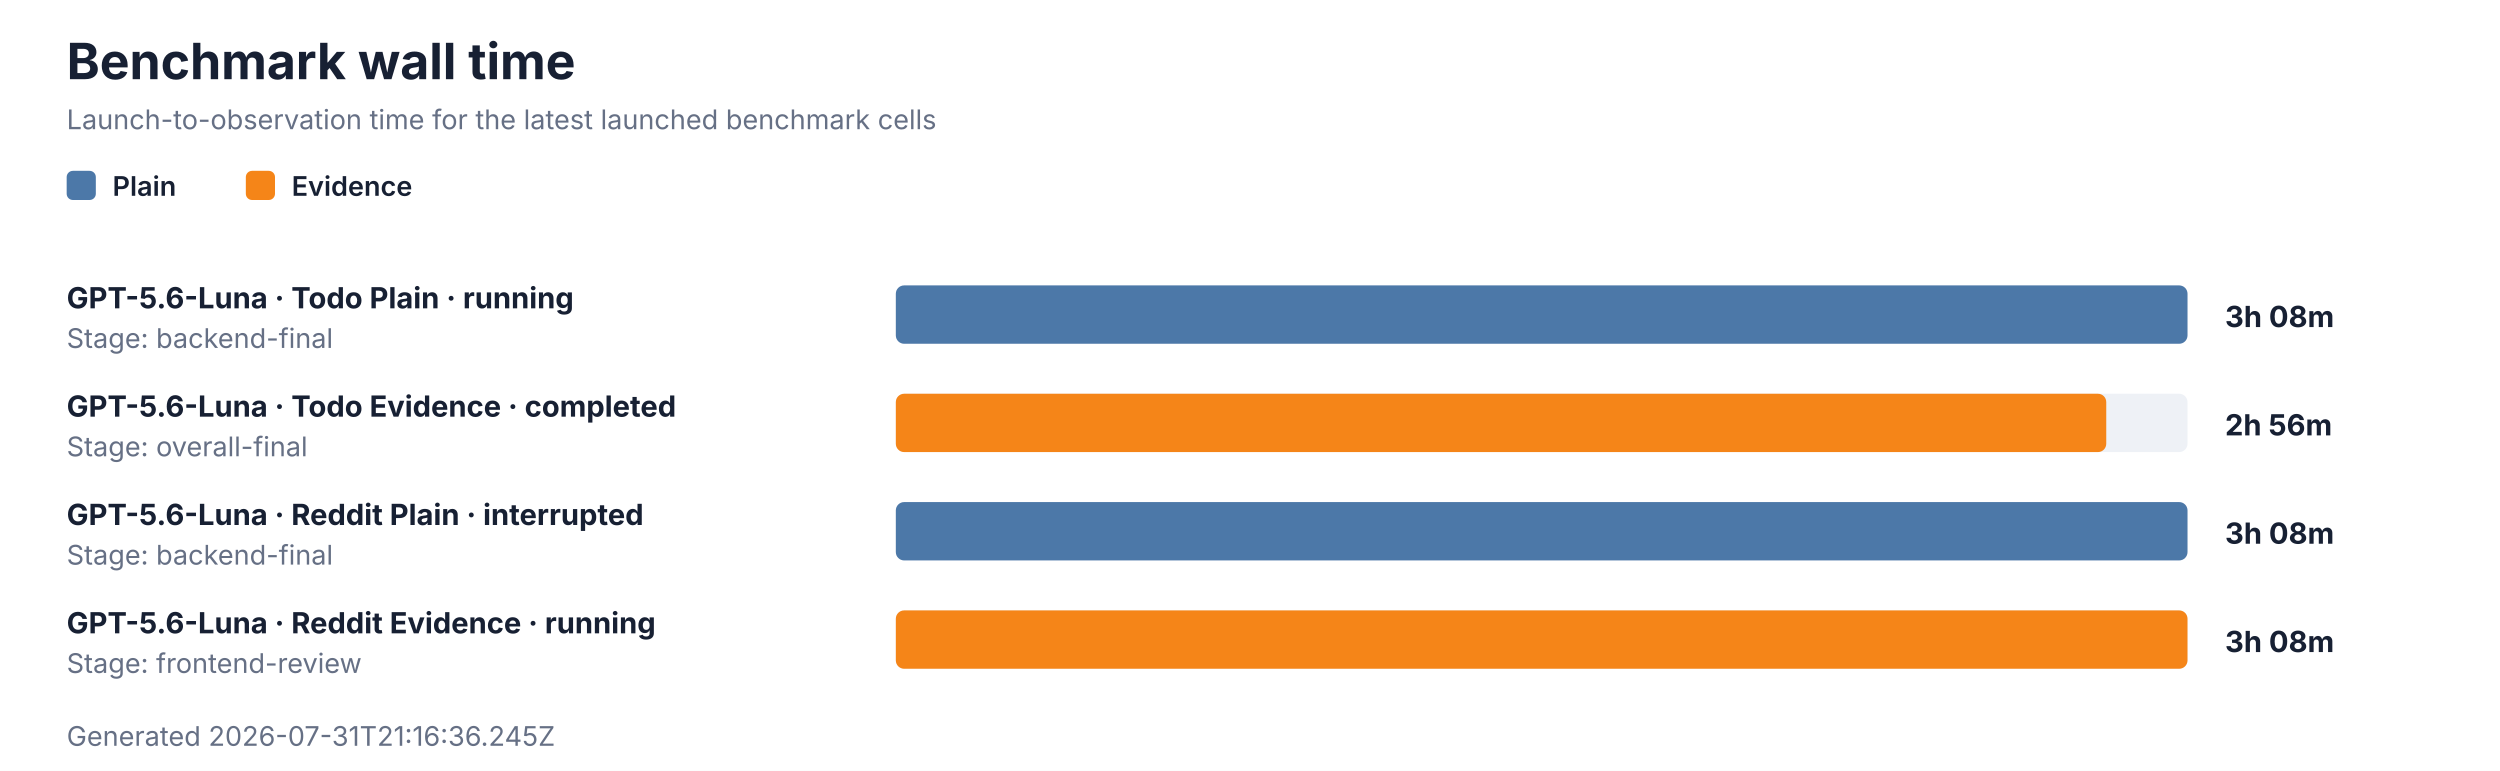
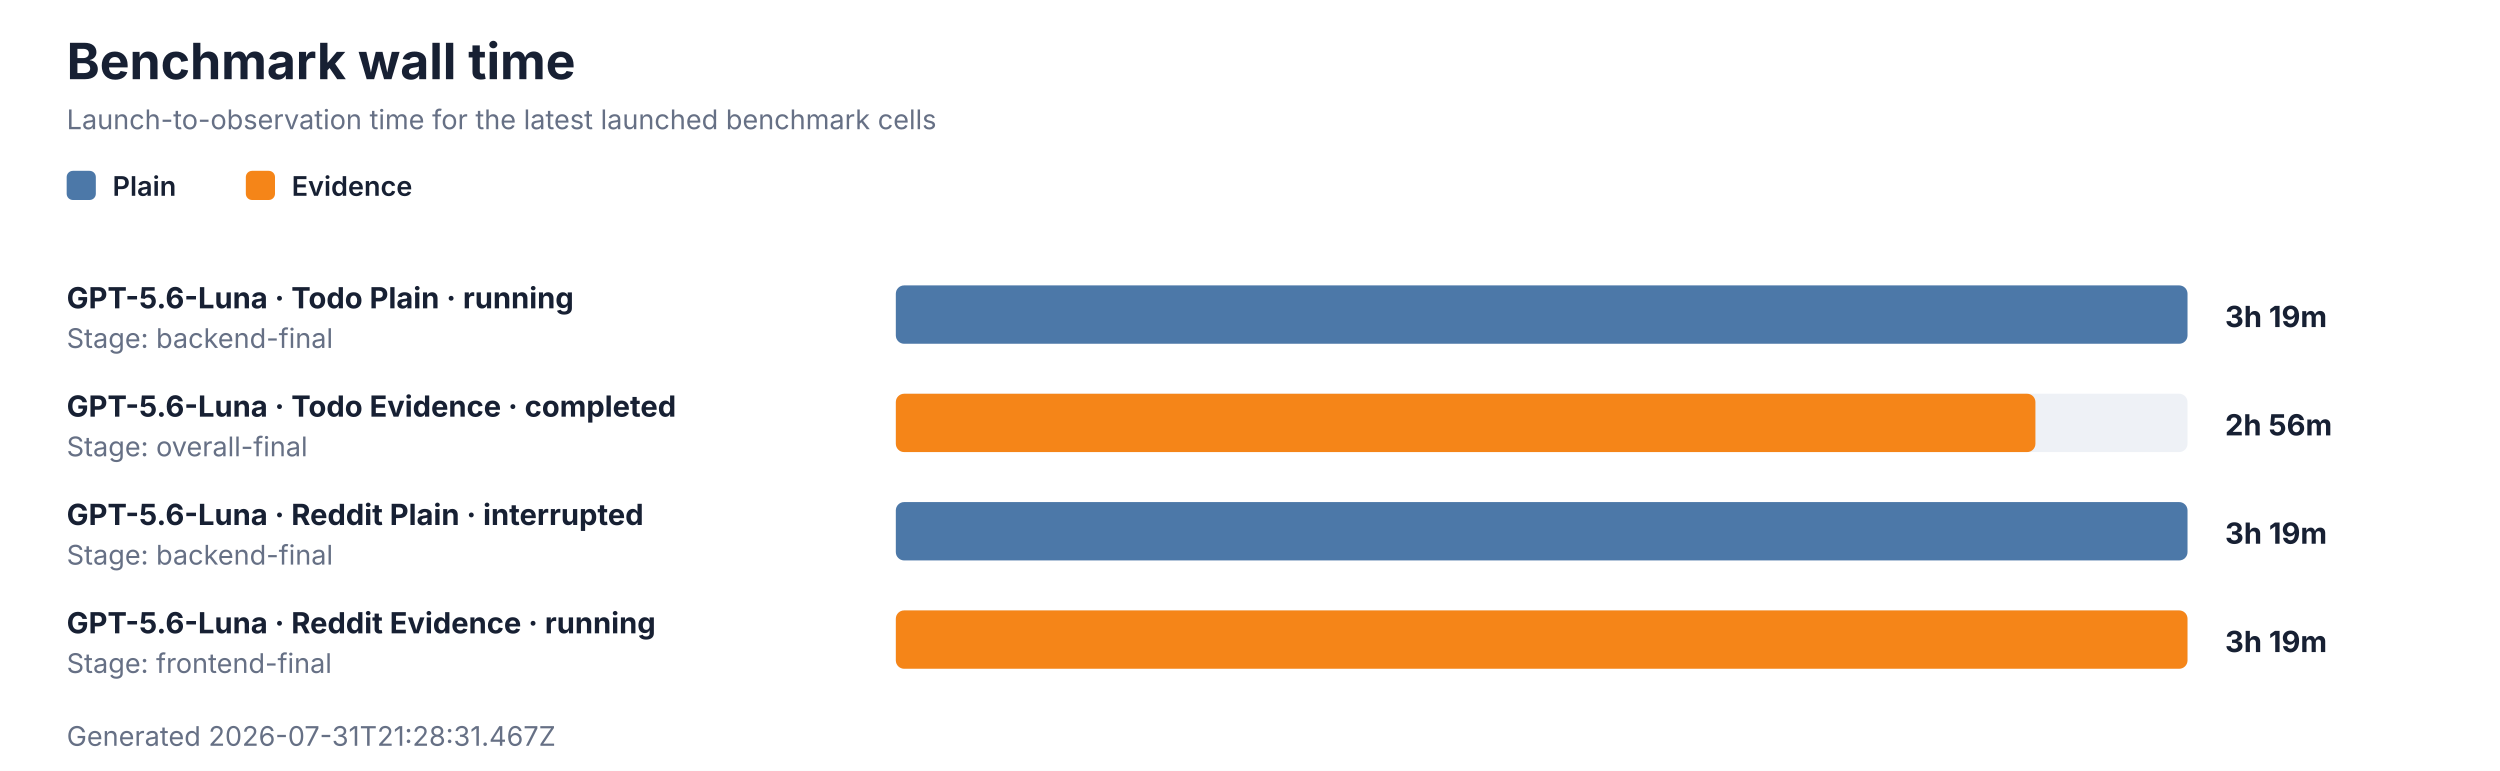
<svg xmlns="http://www.w3.org/2000/svg" role="img" aria-labelledby="title description" viewBox="0 0 1200 370" width="1200" height="370">
  <style>
  text { font-family: Inter, ui-sans-serif, system-ui, -apple-system, BlinkMacSystemFont, 'Segoe UI', sans-serif; fill: #172033; }
  .title { font-size: 24px; font-weight: 700; }
  .subtitle, .stage, .generated { font-size: 13px; fill: #667085; }
  .label { font-size: 14px; font-weight: 650; }
  .value { font-size: 14px; font-weight: 700; }
  .legend { font-size: 13px; font-weight: 600; }
  .empty { font-size: 15px; fill: #667085; }
  .track { fill: #eef1f6; }
</style>
  <rect width="1200" height="370" fill="#ffffff" />
  <text x="32" y="38" class="title">Benchmark wall time</text>
  <text x="32" y="62" class="subtitle">Launch-to-observation time for the latest launched benchmark cells</text>
  <rect x="32" y="82" width="14" height="14" rx="3" fill="#4c78a8" />
  <text x="54" y="94" class="legend">Plain</text>
  <rect x="118" y="82" width="14" height="14" rx="3" fill="#f58518" />
  <text x="140" y="94" class="legend">Evidence</text>
  <text x="32" y="148" class="label">GPT-5.6-Luna · Todo Plain · running</text>
  <text x="32" y="167" class="stage">Stage: backend-final</text>
  <rect x="430" y="137" width="620" height="28" rx="4" class="track" />
  <rect x="430" y="137" width="620" height="28" rx="4" fill="#4c78a8" />
-   <text x="1068" y="157" class="value">3h 08m</text>
+   <text x="1068" y="157" class="value">3h 19m</text>
  <text x="32" y="200" class="label">GPT-5.6-Luna · Todo Evidence · completed</text>
  <text x="32" y="219" class="stage">Stage: overall-final</text>
  <rect x="430" y="189" width="620" height="28" rx="4" class="track" />
-   <rect x="430" y="189" width="581" height="28" rx="4" fill="#f58518" />
+   <rect x="430" y="189" width="547" height="28" rx="4" fill="#f58518" />
  <text x="1068" y="209" class="value">2h 56m</text>
  <text x="32" y="252" class="label">GPT-5.6-Luna · Reddit Plain · interrupted</text>
  <text x="32" y="271" class="stage">Stage: backend-final</text>
  <rect x="430" y="241" width="620" height="28" rx="4" class="track" />
  <rect x="430" y="241" width="620" height="28" rx="4" fill="#4c78a8" />
-   <text x="1068" y="261" class="value">3h 08m</text>
+   <text x="1068" y="261" class="value">3h 19m</text>
  <text x="32" y="304" class="label">GPT-5.6-Luna · Reddit Evidence · running</text>
-   <text x="32" y="323" class="stage">Stage: frontend-review</text>
+   <text x="32" y="323" class="stage">Stage: frontend-final</text>
  <rect x="430" y="293" width="620" height="28" rx="4" class="track" />
  <rect x="430" y="293" width="620" height="28" rx="4" fill="#f58518" />
-   <text x="1068" y="313" class="value">3h 08m</text>
-   <text x="32" y="358" class="generated">Generated 2026-07-31T21:16:36.245Z</text>
+   <text x="1068" y="313" class="value">3h 19m</text>
+   <text x="32" y="358" class="generated">Generated 2026-07-31T21:28:31.467Z</text>
</svg>
